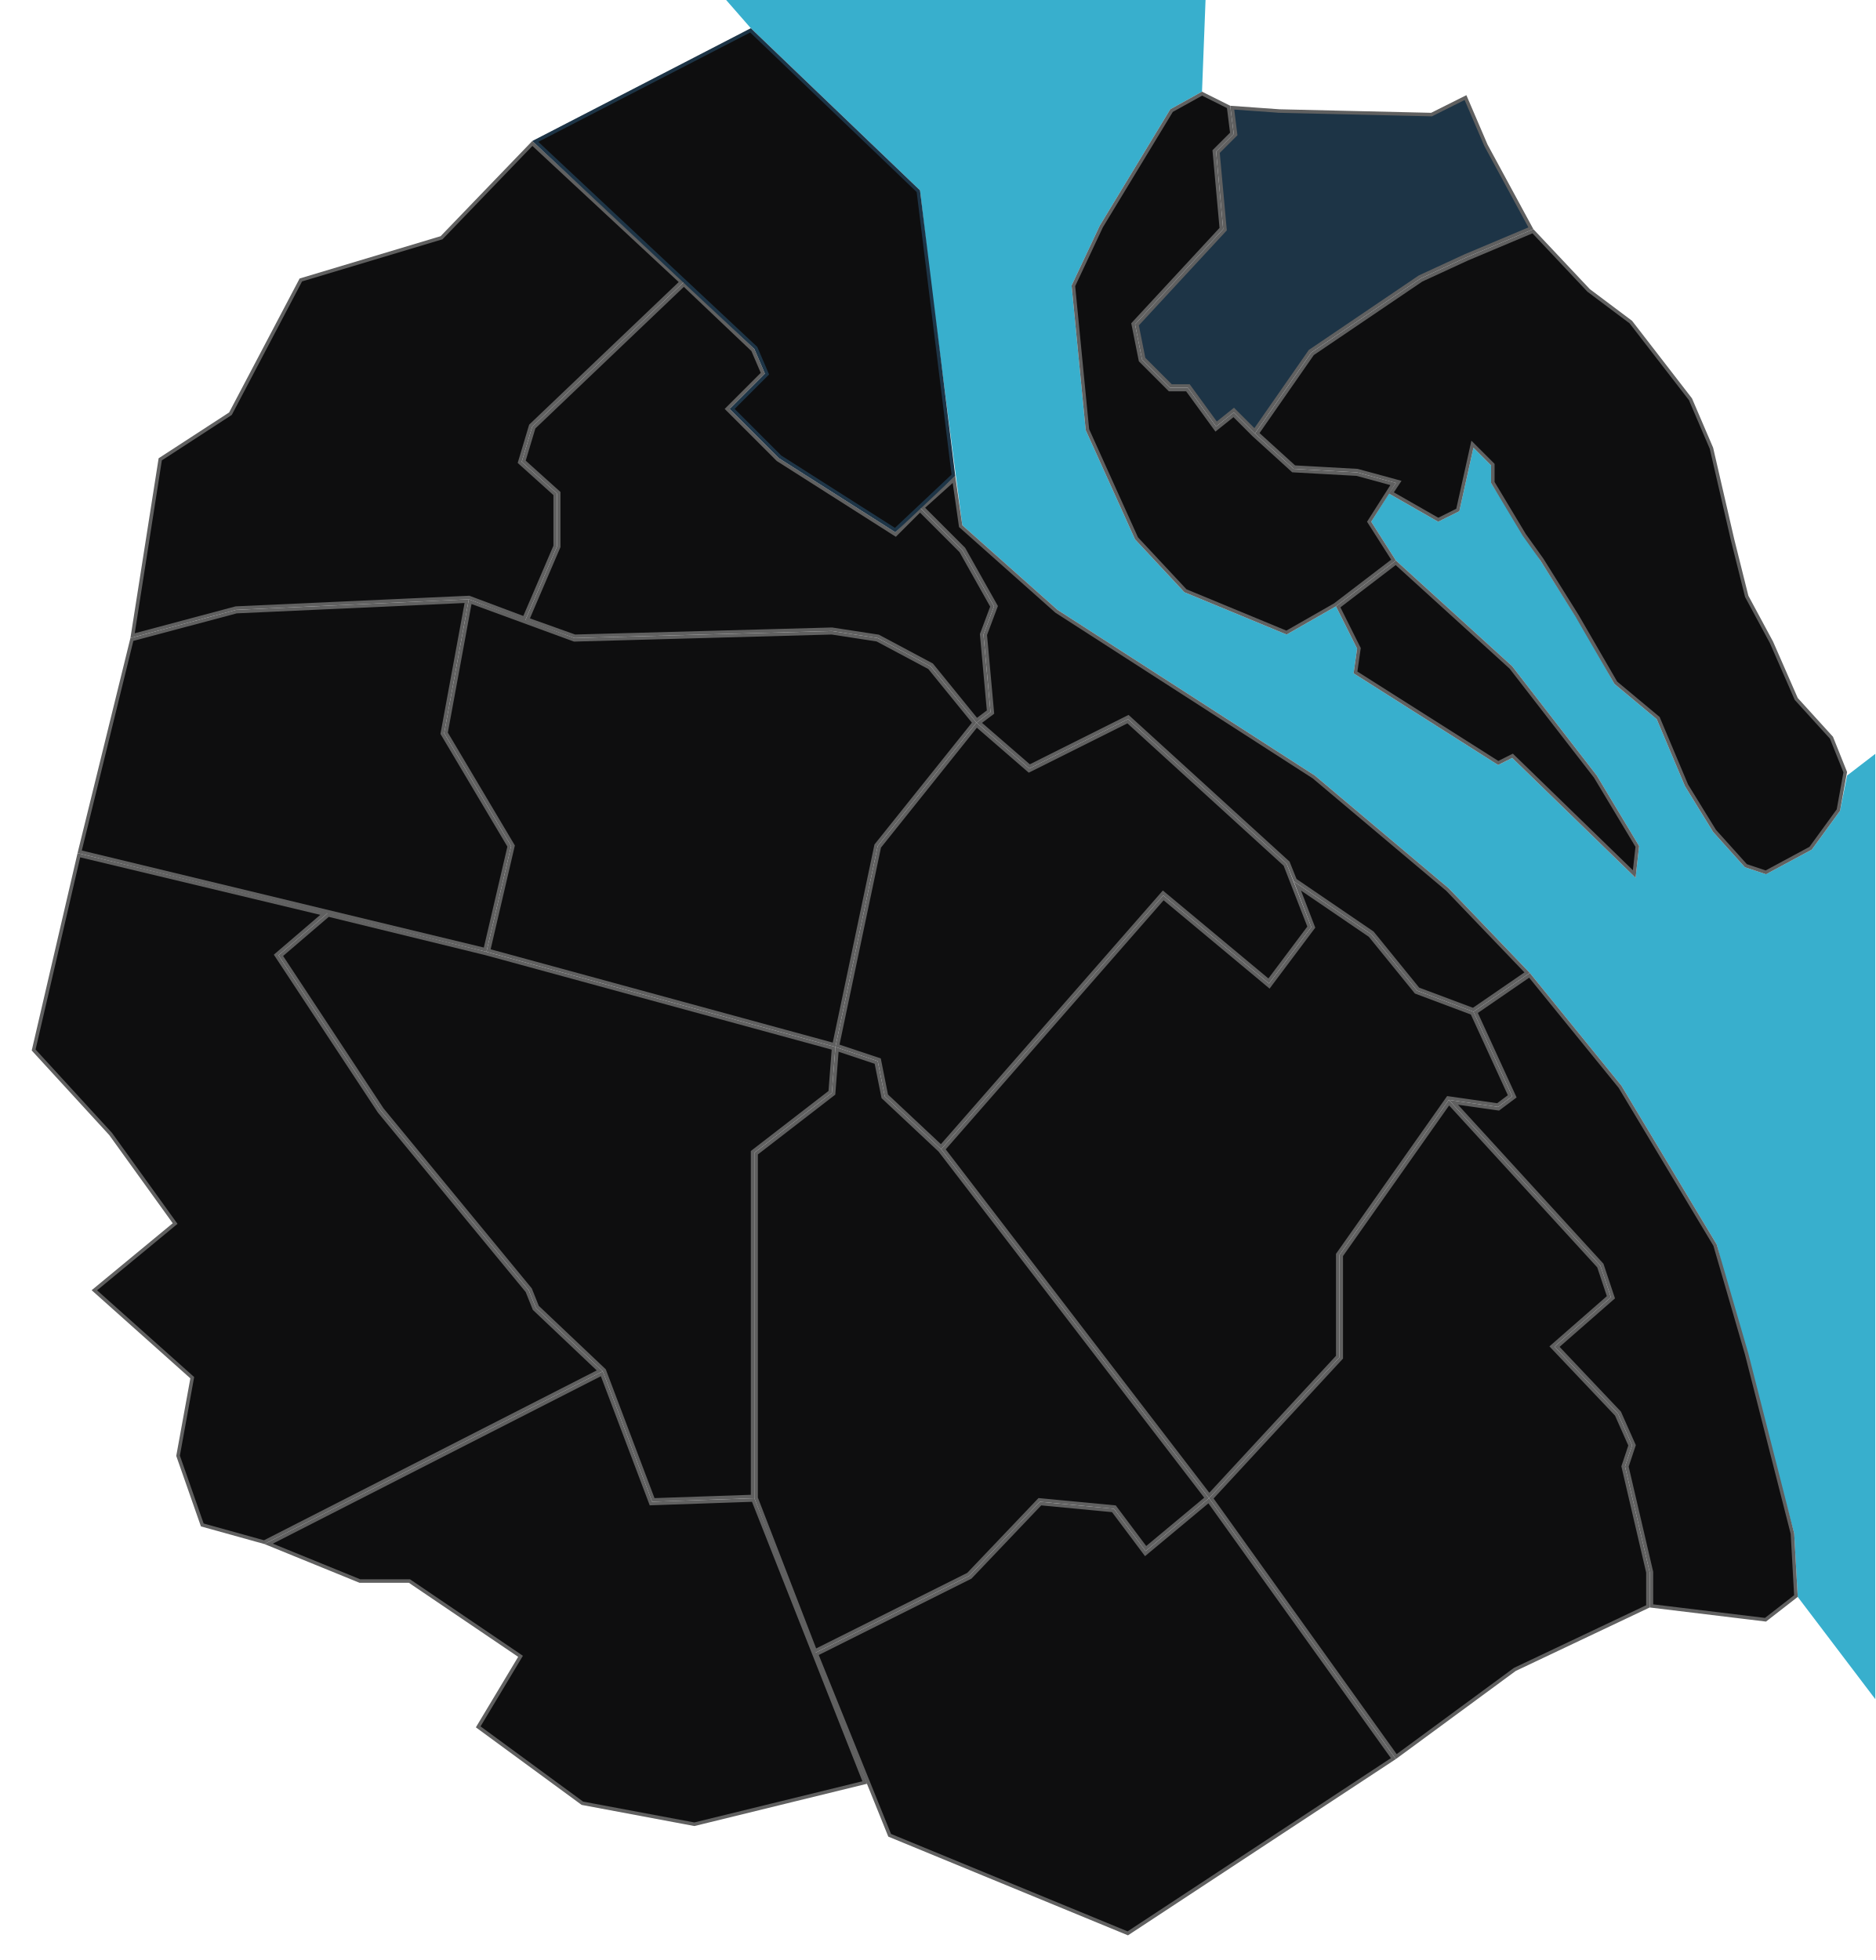
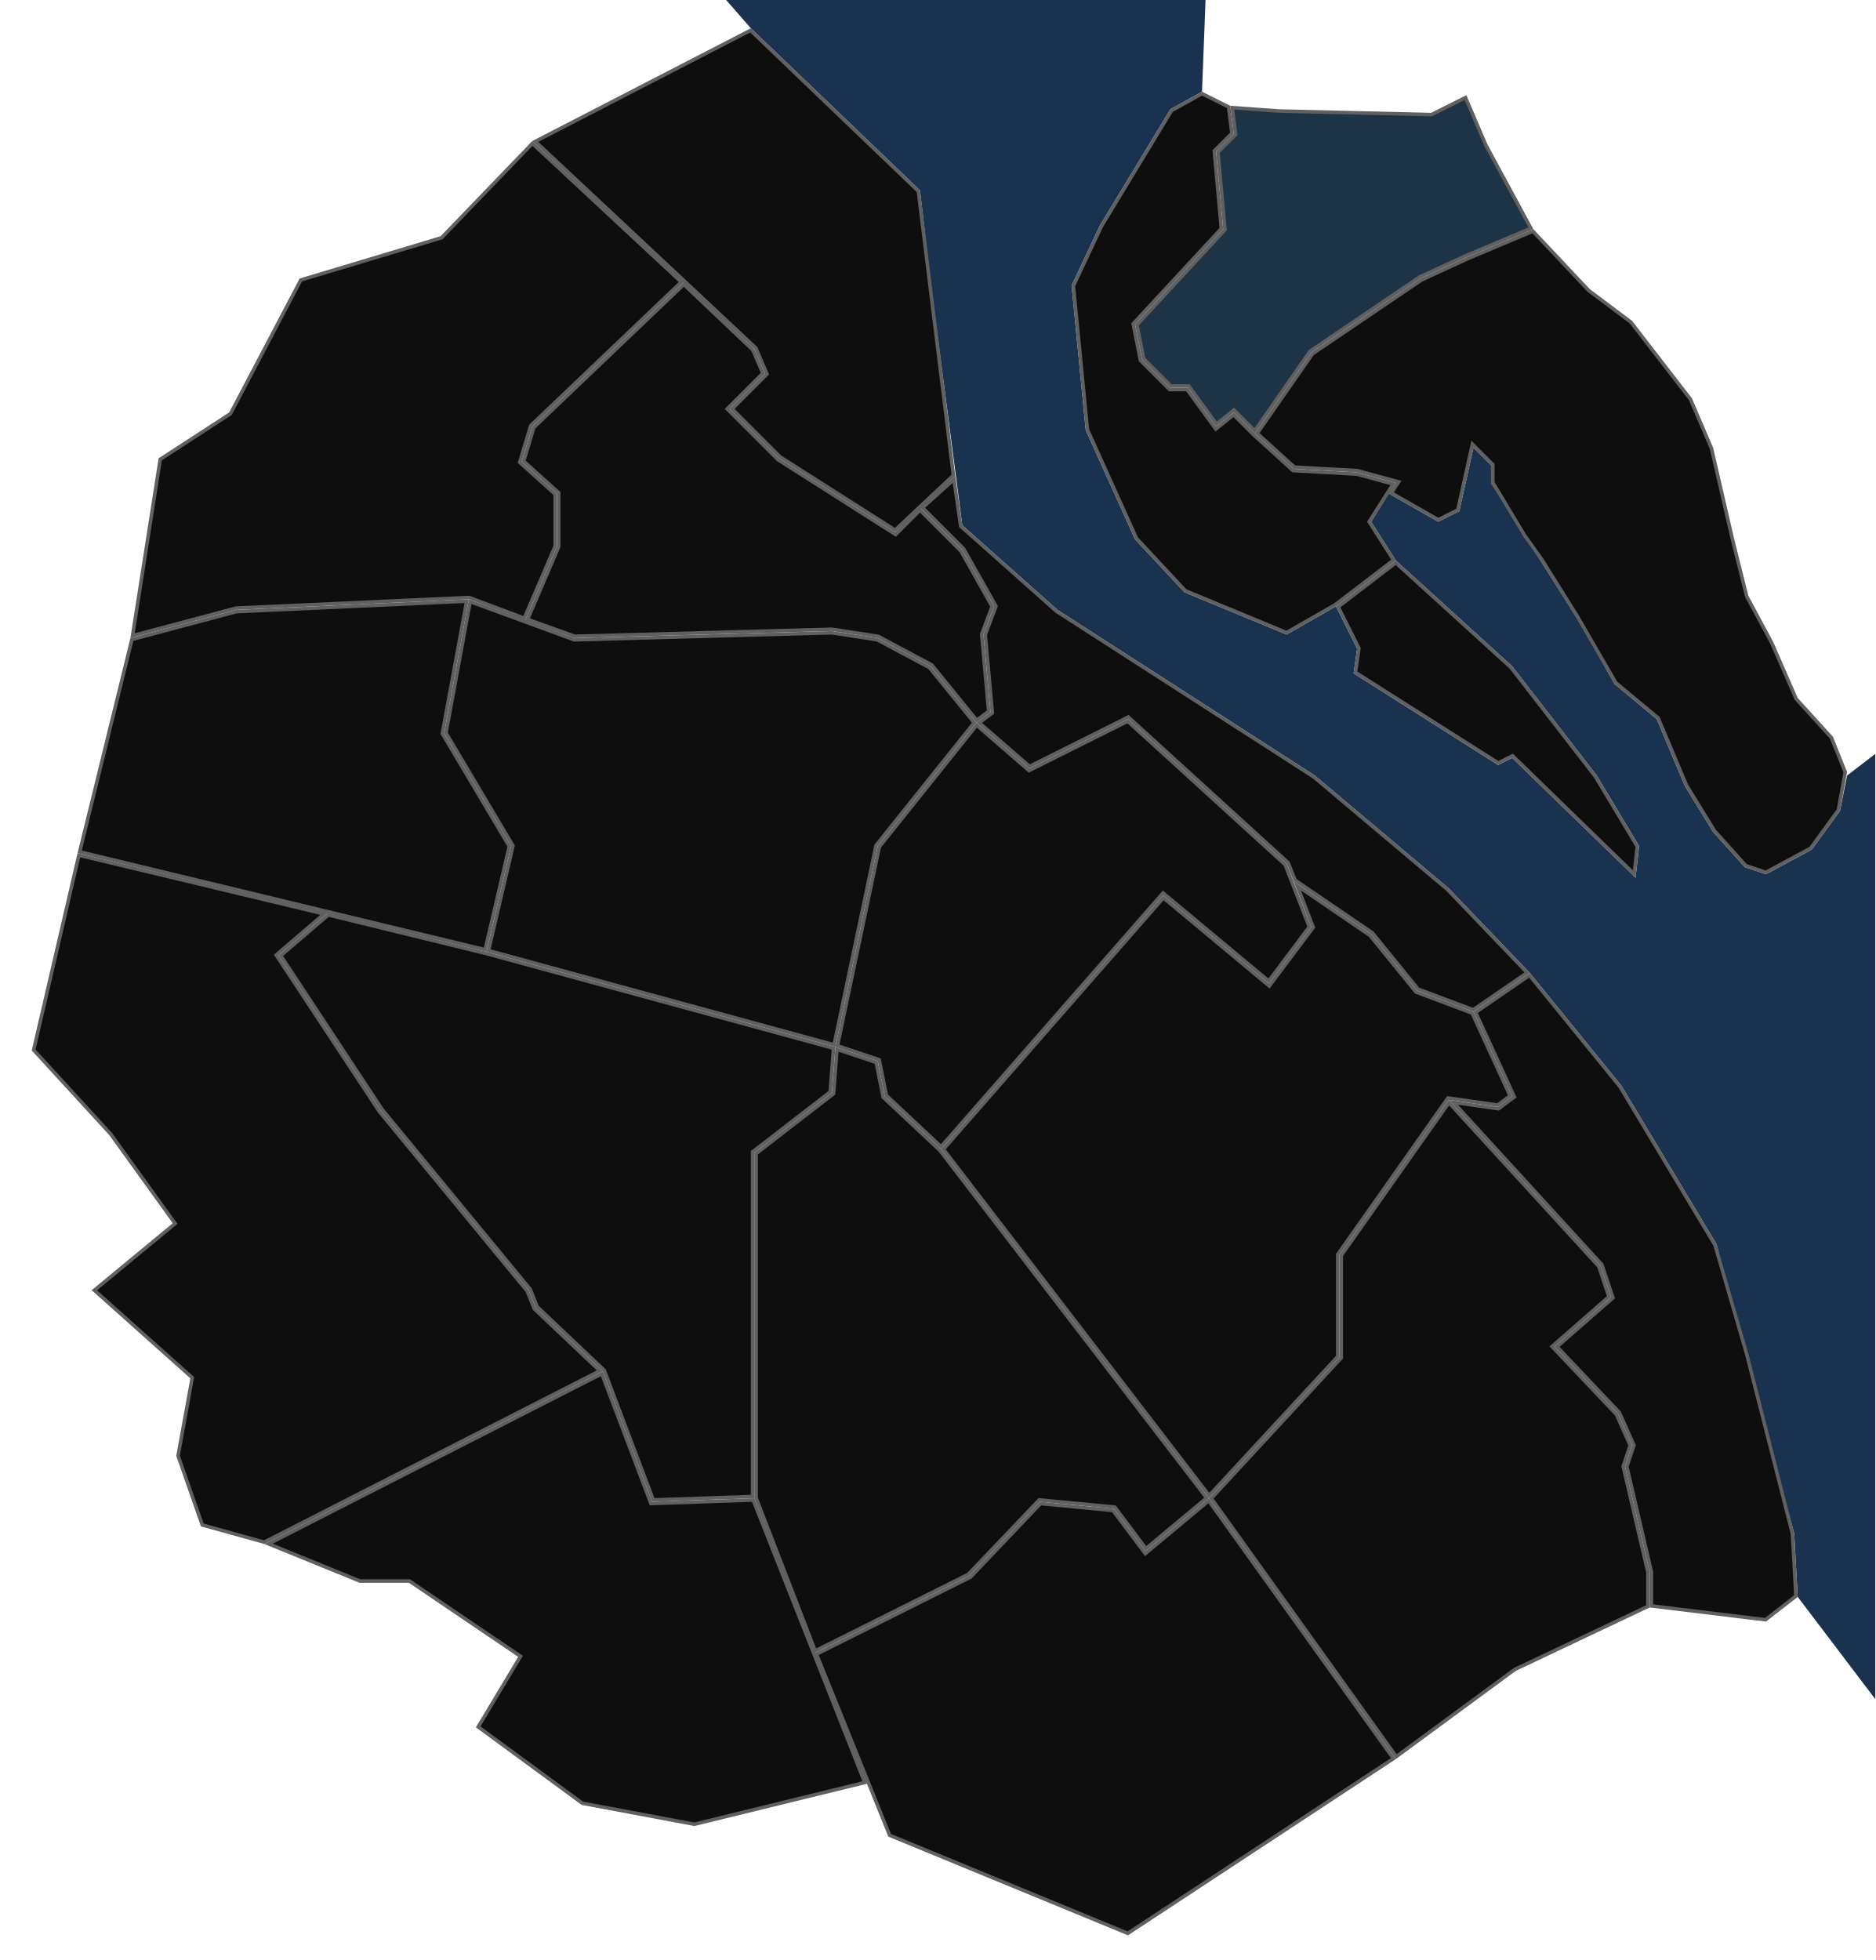
<svg xmlns="http://www.w3.org/2000/svg" width="266" height="278" viewBox="0 0 266 278" fill="none">
  <path d="M124.745 150.451L124.717 150.309L124.579 150.263L118.791 148.333L124.732 120.11L138.533 102.859L145.836 109.189L145.962 109.298L146.112 109.224L159.958 102.3L182.288 122.645L185.717 131.461L179.958 139.139L165.16 126.808L164.973 126.652L164.812 126.835L133.482 162.641L125.729 155.372L124.745 150.451Z" fill="#0E0E0F" stroke="#606060" stroke-width="0.5" />
  <path d="M175.248 18.969L174.786 15.271L181.482 15.749L181.482 15.75L181.494 15.75L202.994 16.25L203.056 16.251L203.112 16.224L207.875 13.842L210.77 20.599L210.775 20.609L210.78 20.619L217.149 32.377L207.903 36.27L207.903 36.27L207.895 36.273L201.395 39.273L201.377 39.282L201.36 39.293L185.86 49.793L185.821 49.819L185.795 49.857L177.965 61.112L175.177 58.323L175.019 58.165L174.844 58.305L172.548 60.141L168.702 54.853L168.627 54.75H168.5H166.104L162.23 50.877L161.27 46.076L173.683 32.67L173.759 32.588L173.749 32.477L172.76 21.594L175.177 19.177L175.263 19.09L175.248 18.969Z" fill="#1D3446" stroke="#606060" stroke-width="0.5" />
-   <path d="M130.5 27L106.5 4L103 0H171L170.5 13L166 15.5L156 32L152 40.5L154 61L161 76.5L168 84L182.5 90L189.5 86L192.5 92L192 95.5L212.5 108.5L214.5 107.5L232 124.5L232.5 120L226.5 110L214.5 94.5L198 79.5L194.5 74L197 70L204 74L207 72.5L209 63.5L211.5 66V68.5L218.5 79.5L224.5 89L229 97L235 102L239 111.5L243 118L247.5 123L250.5 124L257 120.5L261 115L262 110L266 106.925V241L255 226.5L254.5 217.5L246.5 188L243.5 176.5L230 154L217 138L205.5 126L186.5 110L150 86.5L136.5 74.5L132 40L130.5 27Z" fill="#38AFCD" />
+   <path d="M130.5 27L106.5 4L103 0H171L170.5 13L166 15.5L156 32L152 40.5L154 61L161 76.5L168 84L182.5 90L189.5 86L192.5 92L192 95.5L212.5 108.5L214.5 107.5L232 124.5L232.5 120L226.5 110L214.5 94.5L198 79.5L194.5 74L197 70L204 74L207 72.5L209 63.5L211.5 66V68.5L218.5 79.5L224.5 89L229 97L235 102L239 111.5L243 118L247.5 123L250.5 124L257 120.5L261 115L262 110L266 106.925V241L255 226.5L254.5 217.5L246.5 188L243.5 176.5L230 154L217 138L205.5 126L186.5 110L150 86.5L136.5 74.5L132 40L130.5 27Z" fill="#193250" />
  <path d="M208.756 63.446L206.782 72.33L204.008 73.717L197.357 69.916L198.208 68.639L198.4 68.35L198.066 68.259L192.566 66.759L192.54 66.752L192.514 66.75L183.602 66.255L178.331 61.463L186.179 50.181L201.623 39.718L208.101 36.729L217.437 32.798L225.318 41.171L225.333 41.187L225.35 41.2L231.323 45.68L239.783 56.628L242.761 63.578L245.756 76.556L245.757 76.561L247.757 84.561L247.765 84.591L247.78 84.618L251.275 91.109L254.771 99.1L254.787 99.138L254.815 99.168L259.785 104.635L261.741 109.526L260.764 114.899L256.831 120.307L250.477 123.729L247.642 122.784L243.201 117.85L239.223 111.385L235.23 101.903L235.207 101.847L235.16 101.808L229.194 96.836L223.716 87.375L223.716 87.375L223.712 87.368L218.712 79.368L218.708 79.361L218.703 79.355L216.209 75.863L211.75 68.431V66V65.896L211.677 65.823L209.177 63.323L208.855 63.001L208.756 63.446Z" fill="#0E0E0F" stroke="#606060" stroke-width="0.5" />
  <path d="M232.242 120.056L231.808 123.965L214.674 107.321L214.547 107.197L214.388 107.276L212.515 108.213L192.27 95.375L192.747 92.035L192.759 91.958L192.724 91.888L189.816 86.073L197.986 79.825L214.316 94.67L226.293 110.141L232.242 120.056Z" fill="#0E0E0F" stroke="#606060" stroke-width="0.5" />
  <path d="M172.656 60.695L174.981 58.835L177.823 61.677L177.823 61.677L177.832 61.685L183.332 66.685L183.398 66.745L183.486 66.75L192.46 67.248L197.607 68.652L194.289 73.866L194.204 74L194.289 74.134L197.666 79.441L189.361 85.791L182.482 89.722L168.146 83.79L161.211 76.36L154.245 60.935L152.255 40.544L156.221 32.118L166.179 15.686L170.506 13.283L174.269 15.164L174.737 18.91L172.323 21.323L172.24 21.406L172.251 21.523L173.241 32.412L160.817 45.83L160.73 45.924L160.755 46.049L161.755 51.049L161.77 51.123L161.823 51.177L165.823 55.177L165.896 55.25H166H168.373L172.298 60.647L172.452 60.859L172.656 60.695Z" fill="#0E0E0F" stroke="#606060" stroke-width="0.5" />
  <path d="M92.266 213.088L92.33 213.256L92.509 213.25L106.832 212.756L122.662 252.825L98.493 258.744L82.602 255.765L67.832 244.933L73.714 235.129L73.836 234.926L73.64 234.793L58.14 224.293L58.077 224.25H58H51.049L38.1 218.974L85.365 194.85L92.266 213.088Z" fill="#0E0E0F" stroke="#606060" stroke-width="0.5" />
  <path d="M53.791 157.638L53.799 157.649L53.807 157.659L74.782 183.129L75.768 185.593L75.788 185.644L75.828 185.681L85.071 194.438L37.473 218.733L28.693 216.294L25.258 206.48L27.246 195.545L27.271 195.407L27.166 195.314L13.384 183.007L24.659 173.693L24.84 173.544L24.703 173.354L15.703 160.854L15.694 160.842L15.684 160.831L4.773 148.928L11.187 121.302L45.965 129.629L39.337 135.31L39.17 135.454L39.291 135.638L53.791 157.638Z" fill="#0E0E0F" stroke="#606060" stroke-width="0.5" />
  <path d="M214.65 155.7L214.811 155.579L214.727 155.396L209.315 143.587L216.951 138.337L229.795 154.144L243.269 176.601L247.759 192.066L254.252 217.538L254.743 226.383L250.428 229.739L234.25 227.778V223V222.971L234.243 222.943L230.76 208.012L231.737 205.079L231.768 204.987L231.728 204.898L229.728 200.398L229.711 200.359L229.681 200.328L220.86 191.017L228.665 184.188L228.79 184.079L228.737 183.921L227.237 179.421L227.22 179.37L227.184 179.331L206.156 156.346L212.465 157.247L212.567 157.262L212.65 157.2L214.65 155.7Z" fill="#0E0E0F" stroke="#606060" stroke-width="0.5" />
  <path d="M136.677 77.823L130.863 72.01L135.319 67.999L136.253 74.535L136.265 74.626L136.334 74.687L149.834 86.687L149.848 86.7L149.865 86.71L186.351 110.202L205.329 126.183L216.616 137.961L208.966 143.22L201.151 140.29L194.694 132.342L194.671 132.314L194.641 132.293L183.704 124.836L182.732 122.407L182.711 122.354L182.668 122.315L160.168 101.815L160.042 101.7L159.888 101.776L146.038 108.702L138.898 102.514L140.65 101.2L140.762 101.116L140.749 100.977L139.754 90.034L141.234 86.088L141.275 85.979L141.218 85.877L136.718 77.877L136.701 77.847L136.677 77.823Z" fill="#0E0E0F" stroke="#606060" stroke-width="0.5" />
  <path d="M81.54 90.249L74.835 87.854L79.23 77.599L79.25 77.551V77.5V70V69.889L79.167 69.814L74.285 65.42L75.72 60.635L97 40.345L106.79 49.646L108.204 52.943L103.323 57.823L103.146 58L103.323 58.177L110.323 65.177L110.343 65.196L110.366 65.211L126.866 75.711L127.035 75.819L127.177 75.677L130.5 72.354L136.299 78.153L140.725 86.021L139.266 89.912L139.246 89.966L139.251 90.023L140.238 100.884L138.542 102.156L132.194 94.342L132.162 94.303L132.118 94.279L124.618 90.279L124.58 90.259L124.538 90.253L118.038 89.253L118.016 89.249L117.993 89.25L81.54 90.249Z" fill="#0E0E0F" stroke="#606060" stroke-width="0.5" />
  <path d="M33.436 86.258L18.806 90.159L22.73 65.149L32.636 58.71L32.691 58.674L32.721 58.616L42.672 39.709L62.572 33.739L62.635 33.721L62.68 33.673L75.51 20.35L96.635 40.002L75.328 60.319L75.28 60.365L75.26 60.428L73.76 65.428L73.715 65.58L73.833 65.686L78.75 70.111V77.449L74.364 87.682L66.588 84.766L66.54 84.748L66.489 84.75L33.489 86.25L33.462 86.251L33.436 86.258Z" fill="#0E0E0F" stroke="#606060" stroke-width="0.5" />
  <path d="M137.612 223.724L137.651 223.704L137.681 223.672L147.597 213.26L157.866 214.238L162.3 220.15L162.458 220.361L162.66 220.192L171.453 212.864L197.645 249.434L159.973 274.219L126.192 260.309L115.818 234.62L137.612 223.724Z" fill="#0E0E0F" stroke="#606060" stroke-width="0.5" />
  <path d="M171.155 212.462L162.542 219.639L158.2 213.85L158.134 213.762L158.024 213.751L147.524 212.751L147.403 212.74L147.319 212.828L137.349 223.296L115.634 234.153L107.25 212.453V163.623L118.153 155.198L118.241 155.13L118.249 155.019L118.725 148.838L124.283 150.691L125.255 155.549L125.271 155.628L125.329 155.682L133.314 163.168L171.155 212.462Z" fill="#0E0E0F" stroke="#606060" stroke-width="0.5" />
  <path d="M62.754 103.955L62.737 104.047L62.785 104.128L72.234 120.041L68.814 134.698L11.303 120.816L18.707 90.703L33.538 86.749L66.197 85.264L62.754 103.955Z" fill="#0E0E0F" stroke="#606060" stroke-width="0.5" />
  <path d="M106.847 163.302L106.75 163.377V163.5V212.258L92.67 212.744L85.734 194.412L85.713 194.358L85.672 194.319L76.212 185.356L75.232 182.907L75.218 182.871L75.193 182.841L54.201 157.351L39.83 135.546L46.565 129.773L68.937 135.242L68.941 135.243L118.235 148.687L117.759 154.87L106.847 163.302Z" fill="#0E0E0F" stroke="#606060" stroke-width="0.5" />
-   <path d="M107.23 49.401L107.209 49.353L107.171 49.318L75.93 20.06L106.456 4.304L130.263 27.119L135.236 67.405L126.97 75.185L110.657 64.804L103.854 58L108.677 53.177L108.796 53.057L108.73 52.901L107.23 49.401Z" fill="#0E0E0F" stroke="#1D3446" stroke-width="0.5" />
+   <path d="M107.23 49.401L107.209 49.353L107.171 49.318L75.93 20.06L106.456 4.304L130.263 27.119L135.236 67.405L126.97 75.185L110.657 64.804L103.854 58L108.677 53.177L108.796 53.057L108.73 52.901L107.23 49.401Z" fill="#0E0E0F" stroke="#606060" stroke-width="0.5" />
  <path d="M214.852 236.799L198.056 249.149L171.822 212.52L190.184 192.67L190.25 192.598V192.5V178.079L205.525 156.398L226.78 179.63L228.21 183.921L220.335 190.812L220.14 190.983L220.319 191.172L229.289 200.641L231.232 205.013L230.263 207.921L230.24 207.988L230.257 208.057L233.75 223.029V227.842L214.893 236.774L214.871 236.784L214.852 236.799Z" fill="#0E0E0F" stroke="#606060" stroke-width="0.5" />
  <path d="M124.305 119.844L124.268 119.89L124.255 119.948L118.31 148.189L69.298 134.822L72.743 120.057L72.766 119.959L72.715 119.872L63.263 103.953L66.692 85.337L81.414 90.735L81.459 90.751L81.507 90.75L117.984 89.751L124.42 90.741L131.838 94.697L138.179 102.501L124.305 119.844Z" fill="#0E0E0F" stroke="#606060" stroke-width="0.5" />
  <path d="M186.233 131.41L184.021 125.658L194.329 132.686L200.806 140.658L200.849 140.71L200.912 140.734L208.816 143.698L214.189 155.421L212.433 156.738L205.535 155.753L205.384 155.731L205.296 155.856L189.796 177.856L189.75 177.921V178V192.402L171.518 212.113L133.823 163.01L165.027 127.348L179.84 139.692L180.042 139.861L180.2 139.65L186.2 131.65L186.283 131.539L186.233 131.41Z" fill="#0E0E0F" stroke="#606060" stroke-width="0.5" />
</svg>
